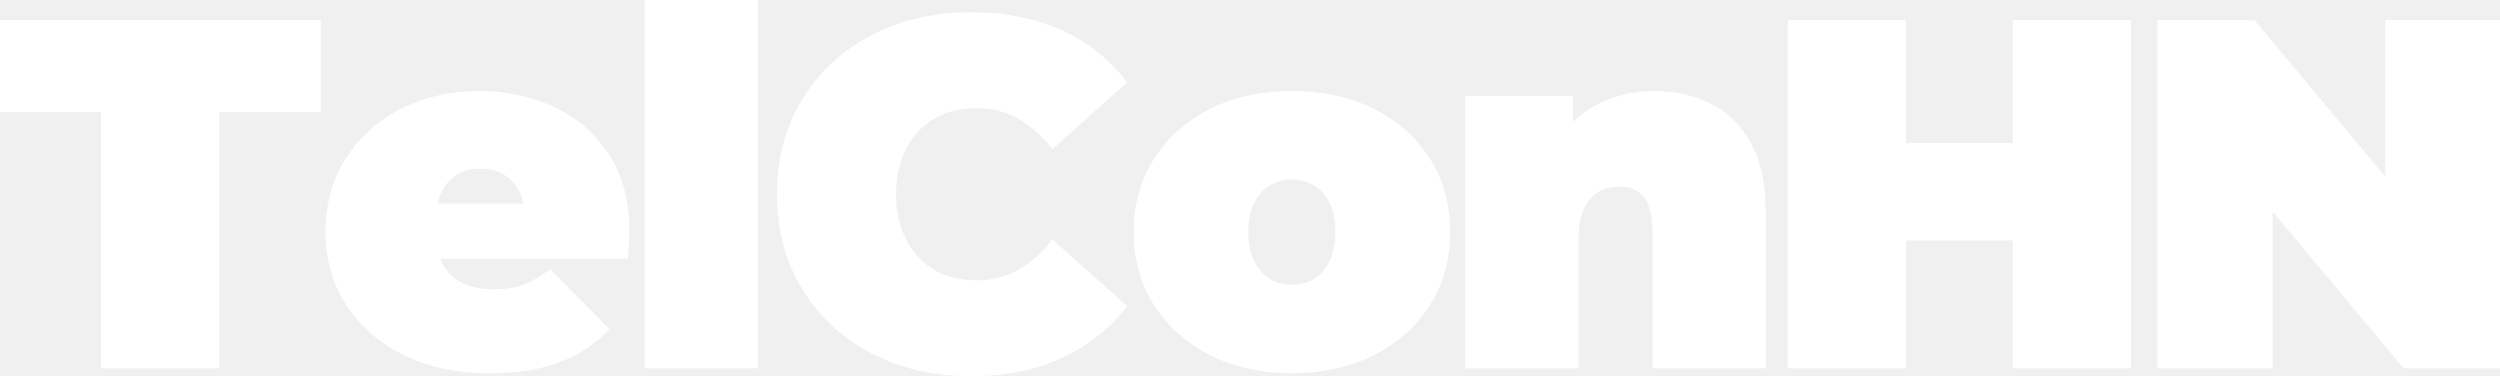
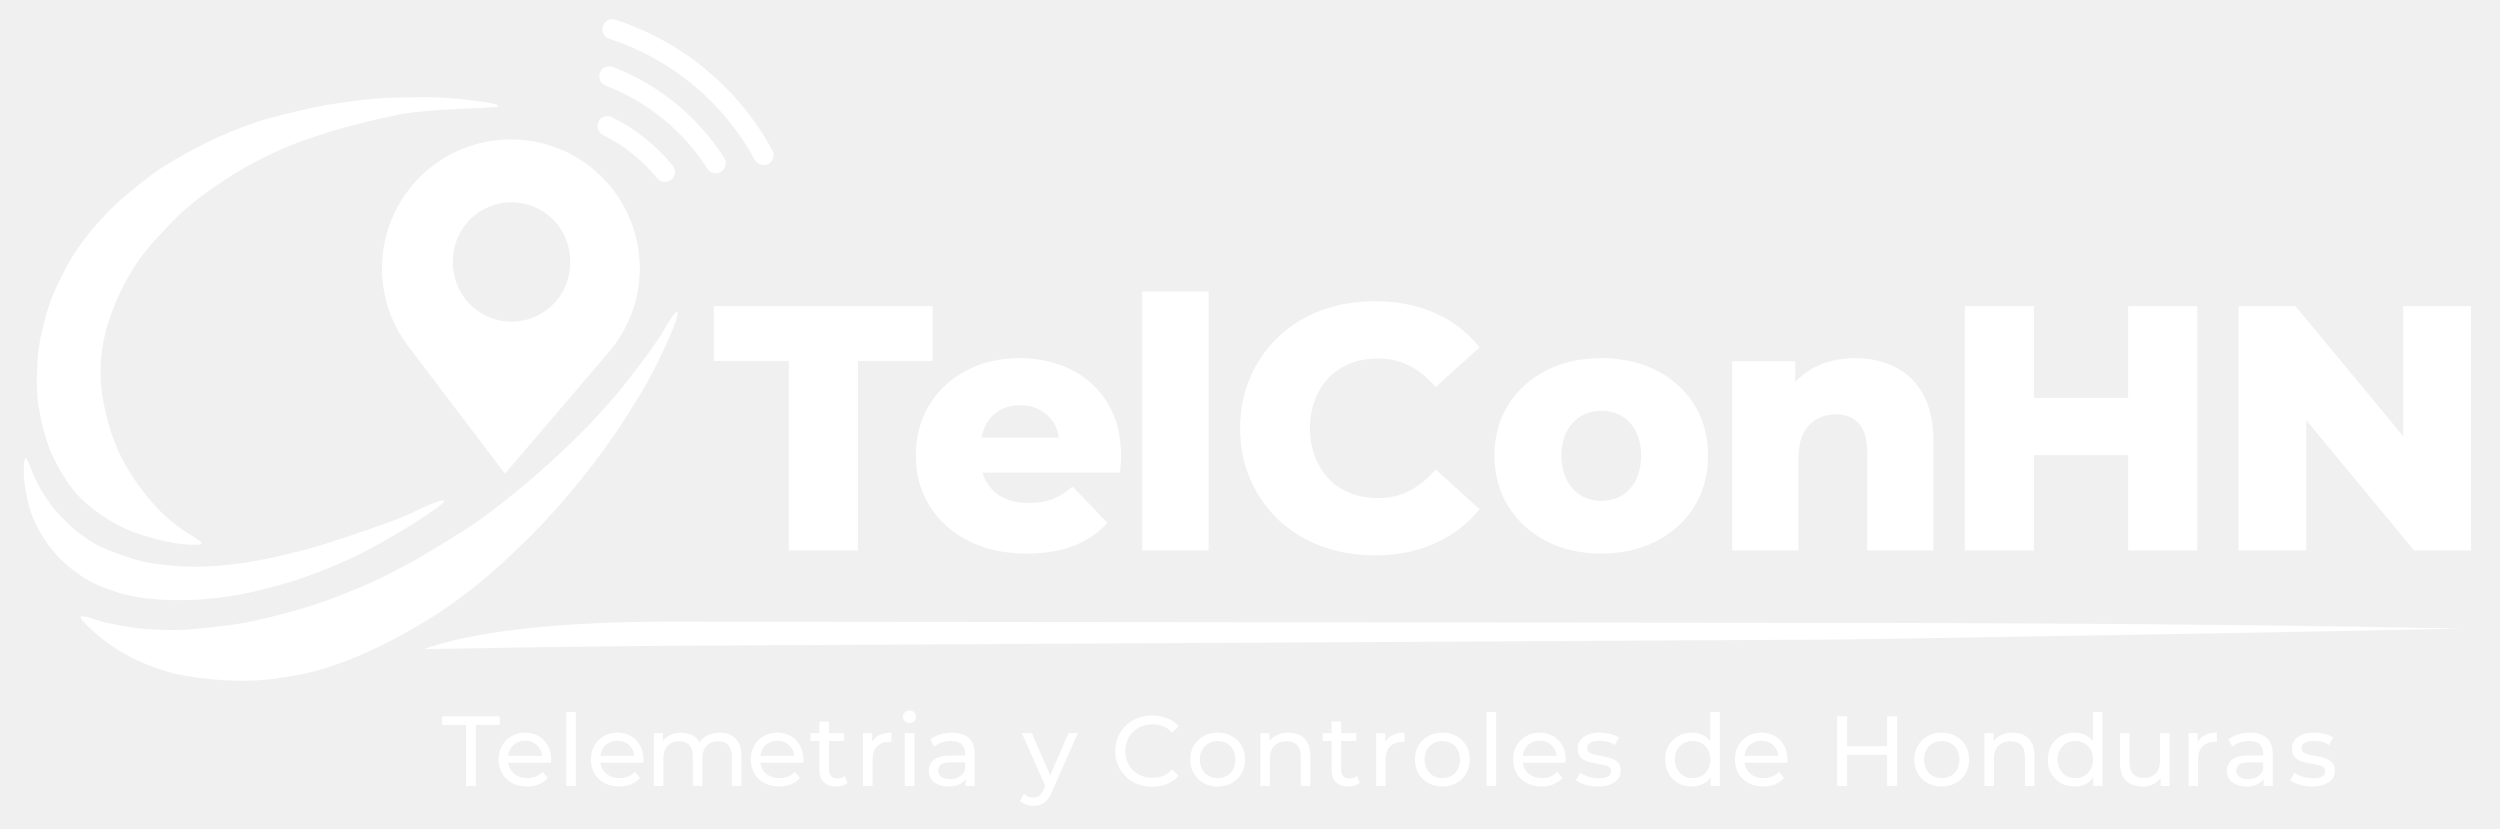
- <svg xmlns="http://www.w3.org/2000/svg" id="Capa_2" data-name="Capa 2" viewBox="0 0 2009.58 301.94">
-   <style>*{fill:#fff !important; stroke:#fff !important}</style>
-   <g id="Capa_1-2" data-name="Capa 1">
-     <g>
-       <path d="M81.66,295.56V89.62H0V16.73h257.32v72.9h-81.66v205.94h-94.01Z" />
-       <path d="M393.95,299.55c-26.56,0-49.73-4.91-69.51-14.74-19.79-9.82-35.12-23.3-46.01-40.43-10.89-17.13-16.33-36.45-16.33-57.96s5.38-41.56,16.13-58.56c10.75-16.99,25.49-30.27,44.22-39.83s39.77-14.34,63.14-14.34c21.51,0,41.36,4.25,59.55,12.75,18.19,8.5,32.79,21.11,43.82,37.84,11.02,16.73,16.53,37.44,16.53,62.14,0,3.19-.14,6.71-.4,10.56-.27,3.85-.54,7.37-.8,10.56h-167.7v-43.42h119.9l-33.86,11.55c0-8.5-1.53-15.73-4.58-21.71-3.06-5.98-7.24-10.62-12.55-13.94-5.32-3.32-11.69-4.98-19.12-4.98s-13.88,1.66-19.32,4.98c-5.45,3.32-9.63,7.97-12.55,13.94-2.93,5.97-4.38,13.21-4.38,21.71v13.54c0,9.3,1.85,17.27,5.58,23.9,3.72,6.64,9.02,11.62,15.93,14.94,6.9,3.32,15.27,4.98,25.1,4.98s18.39-1.33,24.9-3.98c6.5-2.65,13.34-6.63,20.51-11.95l47,47.4c-10.62,11.42-23.7,20.12-39.24,26.09-15.54,5.97-34.19,8.96-55.97,8.96Z" />
-       <path d="M518.63,295.56V0h90.02v295.56h-90.02Z" />
-       <path d="M780.33,301.94c-22.31,0-42.96-3.52-61.94-10.56-18.99-7.03-35.45-17.06-49.39-30.07-13.94-13.01-24.77-28.41-32.46-46.21-7.71-17.79-11.55-37.44-11.55-58.95s3.85-41.16,11.55-58.95c7.7-17.79,18.52-33.19,32.46-46.21,13.94-13.01,30.4-23.04,49.39-30.07,18.98-7.03,39.63-10.56,61.94-10.56,27.35,0,51.58,4.78,72.7,14.34s38.57,23.37,52.38,41.43l-59.35,52.98c-8.23-10.36-17.33-18.39-27.29-24.1-9.96-5.71-21.18-8.56-33.66-8.56-9.83,0-18.72,1.59-26.69,4.78-7.97,3.19-14.81,7.84-20.51,13.94-5.71,6.11-10.16,13.48-13.34,22.11-3.19,8.63-4.78,18.26-4.78,28.88s1.59,20.25,4.78,28.88c3.19,8.63,7.63,16,13.34,22.11,5.71,6.11,12.55,10.75,20.51,13.94,7.97,3.19,16.86,4.78,26.69,4.78,12.48,0,23.7-2.85,33.66-8.56,9.96-5.71,19.05-13.74,27.29-24.1l59.35,52.98c-13.81,17.79-31.27,31.54-52.38,41.23-21.11,9.69-45.35,14.54-72.7,14.54Z" />
-       <path d="M1038.45,299.55c-24.7,0-46.54-4.84-65.53-14.54-18.99-9.69-33.93-23.04-44.81-40.03-10.89-16.99-16.33-36.51-16.33-58.56s5.44-41.56,16.33-58.56c10.89-16.99,25.82-30.27,44.81-39.83,18.98-9.56,40.83-14.34,65.53-14.34s46.61,4.78,65.72,14.34c19.12,9.56,34.06,22.84,44.81,39.83,10.76,17,16.13,36.52,16.13,58.56s-5.38,41.56-16.13,58.56c-10.75,17-25.69,30.34-44.81,40.03-19.12,9.7-41.03,14.54-65.72,14.54ZM1038.45,229.44c6.63,0,12.61-1.59,17.93-4.78,5.31-3.19,9.56-8.03,12.75-14.54,3.19-6.5,4.78-14.4,4.78-23.7s-1.59-17.46-4.78-23.7c-3.19-6.24-7.44-10.95-12.75-14.14-5.32-3.19-11.29-4.78-17.93-4.78s-12.62,1.59-17.93,4.78c-5.31,3.19-9.56,7.9-12.75,14.14-3.19,6.24-4.78,14.14-4.78,23.7s1.59,17.2,4.78,23.7c3.19,6.51,7.43,11.35,12.75,14.54,5.31,3.19,11.29,4.78,17.93,4.78Z" />
-       <path d="M1178.27,295.56V77.68h85.64v63.73l-17.13-18.32c8.5-16.46,19.98-28.81,34.46-37.05,14.47-8.23,30.6-12.35,48.4-12.35,16.73,0,31.87,3.39,45.41,10.16s24.23,17.33,32.07,31.67c7.83,14.34,11.75,32.93,11.75,55.77v124.28h-90.02v-108.75c0-13.54-2.39-23.17-7.17-28.88-4.78-5.71-11.29-8.56-19.52-8.56-6.11,0-11.75,1.39-16.93,4.18-5.18,2.79-9.3,7.37-12.35,13.74-3.06,6.37-4.58,15.01-4.58,25.89v102.37h-90.02Z" />
-       <path d="M1437.58,295.56V16.73h94.01v278.83h-94.01ZM1525.21,192.79v-77.28h99.58v77.28h-99.58ZM1618.42,295.56V16.73h94.01v278.83h-94.01Z" />
-       <path d="M1734.73,295.56V16.73h77.28l141.81,169.69h-35.85V16.73h91.62v278.83h-77.28l-141.81-169.69h35.85v169.69h-91.62Z" />
+ <svg xmlns="http://www.w3.org/2000/svg" viewBox="-2 -7 1274 422">
+   <g fill="#FFFFFF">
+     <g id="simbolo">
+       <path id="orbita" d="M100.79 269.98C100.7 269.77 100.66 269.53 100.53 269.33C100.35 269.06 100.04 268.9 99.79 268.69C97.55 266.83 94.86 265.61 92.46 263.96C91.02 262.97 89.59 261.97 88.19 260.91C85.87 259.15 83.64 257.27 81.51 255.29C80.53 254.38 79.57 253.46 78.64 252.51C77.72 251.55 76.84 250.55 75.96 249.55C73.43 246.67 71.03 243.68 68.79 240.57C66.45 237.34 64.28 233.98 62.27 230.53C61.61 229.38 60.94 228.23 60.33 227.04C59.75 225.94 59.23 224.8 58.71 223.67C57.85 221.77 57.03 219.86 56.28 217.92C55.79 216.68 55.33 215.43 54.9 214.17C54.21 212.12 53.62 210.04 53.05 207.95C52.51 205.94 51.99 203.92 51.54 201.89C50.76 198.4 50.06 194.88 49.7 191.33C49.49 189.26 49.38 187.19 49.33 185.11C49.22 181.54 49.24 177.94 49.61 174.39C49.76 172.98 49.96 171.59 50.18 170.19C50.5 168.14 50.88 166.09 51.34 164.07C51.71 162.44 52.13 160.83 52.59 159.24C53.06 157.64 53.57 156.05 54.12 154.48C54.75 152.67 55.45 150.89 56.16 149.11C57 147.02 57.85 144.94 58.8 142.9C59.96 140.41 61.23 137.98 62.56 135.58C64.5 132.08 66.56 128.65 68.87 125.39C70.26 123.42 71.75 121.52 73.28 119.65C75.59 116.81 78.1 114.13 80.6 111.45C83.55 108.27 86.49 105.08 89.67 102.14C91.62 100.33 93.65 98.6 95.7 96.91C99.94 93.41 104.41 90.19 108.95 87.09C112.18 84.88 115.46 82.74 118.81 80.72C120.39 79.78 121.97 78.86 123.57 77.96C126.33 76.41 129.13 74.94 131.96 73.51C134.86 72.05 137.78 70.64 140.75 69.33C144.71 67.58 148.75 65.99 152.82 64.52C155.48 63.56 158.17 62.68 160.87 61.81C168.88 59.22 176.99 56.98 185.16 54.98C188.96 54.04 192.78 53.15 196.61 52.36C199.38 51.79 202.15 51.19 204.95 50.76C206.43 50.53 207.91 50.34 209.4 50.16C217.73 49.11 226.15 48.85 234.55 48.38C238.87 48.14 243.2 48.11 247.52 47.76C248.75 47.66 250.01 47.73 251.21 47.42C251.43 47.36 251.72 47.39 251.88 47.23C251.97 47.14 252.01 47.01 252.07 46.91C251.79 46.73 251.52 46.53 251.23 46.39C250.78 46.17 250.29 46.08 249.81 45.94C247.42 45.25 244.9 45.07 242.44 44.7C235.93 43.73 229.37 43.06 222.79 42.75C218.64 42.56 214.47 42.57 210.31 42.59C203.88 42.61 197.43 42.68 191.01 43.14C185.2 43.56 179.4 44.26 173.63 45.08C169.92 45.6 166.22 46.19 162.54 46.87C156.4 47.99 150.3 49.38 144.25 50.89C140.77 51.76 137.3 52.63 133.86 53.65C132.35 54.1 130.84 54.57 129.34 55.06C124.19 56.73 119.12 58.63 114.13 60.72C110.6 62.21 107.12 63.81 103.67 65.48C101.5 66.53 99.33 67.61 97.2 68.74C95.28 69.75 93.4 70.81 91.51 71.88C88.54 73.56 85.56 75.22 82.67 77.04C81.19 77.98 79.72 78.93 78.28 79.91C75.54 81.8 72.91 83.85 70.29 85.91C68.26 87.5 66.25 89.13 64.27 90.78C62.67 92.11 61.08 93.46 59.52 94.84C57.78 96.39 56.05 97.96 54.4 99.6C52.8 101.18 51.28 102.83 49.76 104.5C47.46 107.02 45.22 109.6 43.1 112.27C40.87 115.07 38.7 117.93 36.72 120.91C35.62 122.57 34.56 124.26 33.55 125.99C32.17 128.36 30.93 130.82 29.69 133.27C28.64 135.35 27.61 137.44 26.64 139.56C25.75 141.53 24.86 143.51 24.09 145.53C23.5 147.09 22.98 148.67 22.47 150.25C21.71 152.63 21.06 155.04 20.44 157.46C19.76 160.12 19.1 162.79 18.59 165.49C18.27 167.12 18 168.76 17.77 170.41C17.18 174.61 16.95 178.86 16.83 183.11C16.75 185.77 16.72 188.44 16.83 191.1C16.89 192.59 16.97 194.09 17.11 195.57C17.4 198.8 17.97 201.99 18.58 205.17C18.84 206.47 19.1 207.77 19.4 209.07C20.08 211.98 20.89 214.87 21.84 217.71C22.51 219.68 23.21 221.64 24.03 223.55C24.84 225.47 25.77 227.33 26.73 229.18C27.84 231.32 29.04 233.42 30.31 235.47C31.28 237.03 32.27 238.57 33.35 240.05C34.38 241.46 35.45 242.84 36.6 244.16C37.75 245.47 38.98 246.72 40.24 247.92C41.75 249.36 43.33 250.72 44.96 252.02C46.26 253.05 47.6 254.04 48.96 254.99C50.81 256.28 52.7 257.49 54.64 258.63C56.21 259.56 57.81 260.47 59.44 261.28C61.01 262.06 62.62 262.75 64.23 263.41C66.62 264.38 69.08 265.2 71.54 265.98C73.6 266.63 75.68 267.23 77.77 267.77C80.43 268.45 83.12 269.04 85.83 269.52C87.71 269.85 89.6 270.17 91.5 270.35C93.82 270.56 96.16 270.76 98.47 270.56C99.05 270.51 99.66 270.61 100.19 270.37C100.4 270.27 100.59 270.11 100.79 269.98ZM39.03 307.36C39.1 307.6 39.15 307.84 39.25 308.07C39.41 308.45 39.69 308.77 39.93 309.11C40.65 310.12 41.58 310.97 42.45 311.85C43.73 313.16 45.1 314.38 46.48 315.57C47.87 316.77 49.3 317.91 50.75 319.02C54.06 321.55 57.49 323.92 61.1 325.99C62.32 326.69 63.56 327.37 64.82 328.01C66.53 328.88 68.28 329.67 70.03 330.44C73.16 331.81 76.34 333.06 79.57 334.14C80.92 334.59 82.26 335.03 83.62 335.41C84.98 335.79 86.36 336.11 87.74 336.42C91.47 337.26 95.26 337.86 99.05 338.38C103.59 339 108.15 339.44 112.73 339.68C115.89 339.84 119.05 339.93 122.22 339.9C125.21 339.88 128.21 339.8 131.2 339.58C136.18 339.23 141.14 338.46 146.06 337.62C149.02 337.12 151.97 336.6 154.89 335.93C159.18 334.93 163.4 333.62 167.59 332.23C170.83 331.15 174.04 329.99 177.21 328.73C179.37 327.87 181.52 326.94 183.65 326C188.3 323.95 192.88 321.75 197.39 319.41C201.68 317.19 205.89 314.81 210.07 312.38C213.52 310.36 216.97 308.33 220.32 306.15C223.11 304.34 225.84 302.43 228.55 300.49C232.96 297.35 237.31 294.12 241.52 290.71C245.01 287.88 248.41 284.92 251.76 281.93C255.99 278.16 260.1 274.26 264.16 270.31C267.2 267.35 270.23 264.36 273.16 261.3C276.33 257.99 279.4 254.59 282.43 251.16C286.29 246.79 290.08 242.35 293.74 237.81C295.88 235.15 297.98 232.46 300.05 229.75C304.6 223.78 309 217.71 313.17 211.48C314.74 209.12 316.28 206.75 317.8 204.36C321.52 198.53 325.23 192.68 328.53 186.61C330.24 183.47 331.87 180.27 333.45 177.06C335.14 173.62 336.77 170.16 338.31 166.65C339.57 163.76 340.91 160.88 341.93 157.9C342.39 156.57 342.98 155.27 343.19 153.88C343.27 153.39 343.44 152.89 343.34 152.41C343.3 152.19 343.19 151.98 343.12 151.76C342.84 151.93 342.54 152.08 342.27 152.28C341.56 152.81 341.15 153.66 340.6 154.37C338.08 157.67 336.35 161.51 334.05 164.97C332.8 166.84 331.5 168.67 330.2 170.5C326.11 176.28 321.84 181.93 317.43 187.48C316.19 189.04 314.94 190.6 313.67 192.14C311.23 195.09 308.71 197.97 306.16 200.83C303.95 203.32 301.7 205.79 299.42 208.21C293.25 214.75 286.73 220.98 280.1 227.05C275.8 230.99 271.41 234.84 266.97 238.61C262.02 242.81 257 246.94 251.87 250.92C250.22 252.19 248.57 253.46 246.9 254.69C244.22 256.68 241.5 258.61 238.74 260.46C237.14 261.53 235.53 262.56 233.92 263.6C228.66 266.98 223.32 270.22 217.97 273.44C215.11 275.16 212.28 276.92 209.37 278.55C207.7 279.48 206.01 280.37 204.32 281.27C199.97 283.57 195.62 285.85 191.18 287.96C189.23 288.89 187.26 289.81 185.28 290.68C182.08 292.1 178.83 293.39 175.58 294.69C170.25 296.83 164.92 298.98 159.47 300.78C156.38 301.8 153.27 302.73 150.15 303.63C146.07 304.82 141.97 305.91 137.85 306.94C134.05 307.9 130.25 308.83 126.41 309.62C124.78 309.95 123.15 310.27 121.51 310.56C115.94 311.56 110.3 312.17 104.67 312.77C99.88 313.27 95.08 313.82 90.27 313.98C88.86 314.02 87.45 314.05 86.03 314.05C82.29 314.06 78.54 313.86 74.79 313.65C72.8 313.53 70.8 313.45 68.82 313.24C66.67 313.01 64.53 312.63 62.4 312.28C58.54 311.65 54.68 310.95 50.88 310.05C47.33 309.21 43.97 307.41 40.33 307.14C40.02 307.11 39.67 306.94 39.38 307.08C39.25 307.14 39.15 307.27 39.03 307.36ZM11 226.34C10.84 226.71 10.64 227.07 10.51 227.46C10.25 228.24 10.27 229.1 10.2 229.92C10.11 231 10.08 232.08 10.08 233.16C10.08 234.23 10.15 235.31 10.22 236.38C10.45 239.61 11.05 242.81 11.69 245.98C12.14 248.18 12.57 250.39 13.24 252.53C13.8 254.35 14.5 256.13 15.26 257.88C16.12 259.86 17.1 261.8 18.15 263.68C19.33 265.79 20.61 267.84 22.01 269.8C23.12 271.36 24.3 272.87 25.54 274.32C27 276.03 28.56 277.65 30.19 279.2C31.52 280.45 32.91 281.64 34.34 282.78C36.29 284.35 38.3 285.83 40.41 287.17C42.16 288.28 43.97 289.33 45.83 290.24C47.7 291.16 49.64 291.91 51.58 292.65C54.61 293.82 57.7 294.87 60.84 295.7C62.77 296.21 64.72 296.64 66.68 297.01C69.05 297.46 71.45 297.78 73.84 298.05C78.81 298.62 83.81 298.81 88.81 298.84C93.22 298.86 97.63 298.7 102.03 298.36C104.18 298.19 106.34 297.97 108.49 297.72C112.37 297.27 116.25 296.7 120.09 296C121.57 295.73 123.03 295.44 124.5 295.13C129.31 294.12 134.06 292.84 138.8 291.54C142.73 290.46 146.68 289.41 150.54 288.09C152.28 287.49 153.99 286.84 155.71 286.21C161.33 284.11 166.93 281.95 172.42 279.53C174.47 278.62 176.52 277.69 178.55 276.73C181.33 275.4 184.07 274 186.8 272.56C189.3 271.23 191.77 269.85 194.23 268.45C197.35 266.68 200.44 264.88 203.5 263.02C207.98 260.29 212.45 257.53 216.75 254.52C218.52 253.29 220.36 252.13 222 250.72C222.62 250.18 223.32 249.69 223.83 249.04C224.08 248.72 224.27 248.37 224.49 248.03C223.85 248.08 223.2 248.08 222.56 248.19C221.58 248.36 220.66 248.77 219.71 249.09C214.43 250.86 209.61 253.8 204.45 255.91C200.36 257.58 196.21 259.09 192.06 260.6C186.43 262.66 180.75 264.6 175.06 266.49C169.37 268.37 163.69 270.29 157.92 271.91C155.51 272.58 153.1 273.21 150.68 273.83C145.44 275.17 140.19 276.5 134.89 277.58C130.57 278.47 126.23 279.26 121.87 279.89C117.42 280.53 112.95 281.06 108.47 281.37C104.15 281.67 99.81 281.83 95.49 281.77C90.24 281.69 84.99 281.31 79.78 280.66C77.97 280.43 76.15 280.2 74.35 279.87C72.06 279.45 69.79 278.9 67.55 278.28C66.02 277.85 64.52 277.36 63.02 276.87C59.93 275.87 56.85 274.82 53.84 273.59C52.46 273.03 51.07 272.46 49.72 271.82C48.22 271.1 46.75 270.32 45.31 269.48C44.17 268.81 43.04 268.1 41.95 267.35C40.64 266.46 39.39 265.49 38.15 264.51C36.58 263.27 35.05 261.98 33.57 260.64C31.98 259.18 30.44 257.65 28.96 256.08C27.87 254.93 26.8 253.77 25.79 252.55C24.62 251.15 23.53 249.67 22.48 248.18C21.62 246.96 20.78 245.72 20 244.44C19.08 242.95 18.25 241.41 17.44 239.87C16.55 238.17 15.73 236.44 14.93 234.71C13.78 232.22 13.12 229.51 11.74 227.14C11.62 226.94 11.55 226.68 11.37 226.53C11.26 226.44 11.12 226.4 11 226.34Z" />
+       <path id="pin" fill-rule="evenodd" d="M255.33 234.39L206.03 169.44A65.68 65.68 0 1 1 308.29 172.39ZM288.53 126.5A29.86 29.86 0 1 0 228.82 126.5A29.86 29.86 0 1 0 288.53 126.5Z" />
+       <path id="senal" d="M309.78 52.65A93.82 93.82 0 0 1 340.81 77.4A5.09 5.09 0 0 1 332.91 83.84A83.64 83.64 0 0 0 305.26 61.77A5.09 5.09 0 0 1 309.78 52.65ZM310.3 27.11A117.43 117.43 0 0 1 367.04 73.45A5.09 5.09 0 0 1 358.46 78.94A107.25 107.25 0 0 0 306.64 36.62A5.09 5.09 0 0 1 310.3 27.11ZM311.65 3.06A140.55 140.55 0 0 1 391.64 69.67A5.09 5.09 0 0 1 382.69 74.52A130.37 130.37 0 0 0 308.5 12.75A5.09 5.09 0 0 1 311.65 3.06Z" />
    </g>
+     <path id="linea" d="M214 323.8C237 315.5 277 310 337 309.8L937 310.4C1087 310.6 1187 312 1252 313.3C1197 314.6 1087 316.5 937 318.9L337 322.1C277 322.6 237 323.4 214 323.8Z" />
+     <path id="telconhn" d="M435.2 273.5L399.98 273.5L399.98 176.92L361.74 176.92L361.74 149L473.26 149L473.26 176.92L435.2 176.92L435.2 273.5ZM521.27 275.1L521.27 275.1Q504.19 275.1 491.48 268.61Q478.76 262.12 471.74 250.82Q464.71 239.53 464.71 225.12Q464.71 210.72 471.56 199.42Q478.4 188.13 490.5 181.81Q502.59 175.5 517.71 175.5L517.71 175.5Q531.94 175.5 543.68 181.28Q555.42 187.06 562.35 198.27Q569.29 209.47 569.29 225.48L569.29 225.48Q569.29 227.26 569.11 229.57Q568.93 231.88 568.76 233.84L568.76 233.84L498.68 233.84Q499.39 236.51 500.81 238.64L500.81 238.64Q503.66 243.8 509.17 246.55Q514.69 249.31 522.34 249.31L522.34 249.31Q529.45 249.31 534.52 247.27Q539.59 245.22 544.57 240.95L544.57 240.95L562.35 259.45Q555.42 267.1 545.28 271.1Q535.14 275.1 521.27 275.1ZM498.15 216.05L498.15 216.05L537.63 216.05Q537.1 212.5 535.67 209.65L535.67 209.65Q533.01 204.85 528.47 202.18Q523.94 199.51 517.89 199.51Q511.84 199.51 507.31 202.18Q502.77 204.85 500.28 209.65L500.28 209.65Q498.86 212.67 498.15 216.05ZM613.9 273.5L580.1 273.5L580.1 141.53L613.9 141.53L613.9 273.5ZM698.47 275.99L698.47 275.99Q683.71 275.99 671.17 271.28Q658.63 266.56 649.47 257.85Q640.31 249.13 635.15 237.31Q630 225.48 630 211.25L630 211.25Q630 197.02 635.15 185.19Q640.31 173.37 649.47 164.65Q658.63 155.94 671.17 151.22Q683.71 146.51 698.47 146.51L698.47 146.51Q715.72 146.51 729.33 152.56Q742.93 158.6 752 169.99L752 169.99L729.6 190.26Q723.55 183.15 716.34 179.41Q709.14 175.68 700.25 175.68L700.25 175.68Q692.6 175.68 686.2 178.17Q679.8 180.66 675.26 185.37Q670.72 190.09 668.15 196.67Q665.57 203.25 665.57 211.25L665.57 211.25Q665.57 219.25 668.15 225.83Q670.72 232.41 675.26 237.13Q679.8 241.84 686.2 244.33Q692.6 246.82 700.25 246.82L700.25 246.82Q709.14 246.82 716.34 243.09Q723.55 239.35 729.6 232.24L729.6 232.24L752 252.51Q742.93 263.72 729.33 269.85Q715.72 275.99 698.47 275.99ZM814 275.1L814 275.1Q798.17 275.1 785.9 268.7Q773.63 262.29 766.6 251Q759.58 239.71 759.58 225.12L759.58 225.12Q759.58 210.54 766.6 199.33Q773.63 188.13 785.9 181.81Q798.17 175.5 814 175.5L814 175.5Q829.83 175.5 842.19 181.81Q854.55 188.13 861.49 199.33Q868.42 210.54 868.42 225.12L868.42 225.12Q868.42 239.71 861.49 251Q854.55 262.29 842.19 268.7Q829.83 275.1 814 275.1ZM814 248.24L814 248.24Q819.87 248.24 824.4 245.58Q828.94 242.91 831.61 237.66Q834.28 232.41 834.28 225.12L834.28 225.12Q834.28 217.83 831.61 212.76Q828.94 207.69 824.4 205.02Q819.87 202.36 814 202.36L814 202.36Q808.31 202.36 803.77 205.02Q799.24 207.69 796.48 212.76Q793.72 217.83 793.72 225.12L793.72 225.12Q793.72 232.41 796.48 237.66Q799.24 242.91 803.77 245.58Q808.31 248.24 814 248.24ZM914.48 273.5L880.69 273.5L880.69 177.1L912.88 177.1L912.88 187.6Q916.79 183.5 921.77 180.66L921.77 180.66Q931.38 175.5 943.47 175.5L943.47 175.5Q954.68 175.5 963.75 180.04Q972.82 184.57 978.07 194Q983.31 203.42 983.31 218.36L983.31 218.36L983.31 273.5L949.52 273.5L949.52 223.88Q949.52 213.56 945.34 208.85Q941.16 204.14 933.69 204.14L933.69 204.14Q928.35 204.14 923.91 206.54Q919.46 208.94 916.97 213.92Q914.48 218.9 914.48 226.9L914.48 226.9L914.48 273.5ZM1117.73 273.5L1082.51 273.5L1082.51 224.95L1034.49 224.95L1034.49 273.5L999.27 273.5L999.27 149L1034.49 149L1034.49 195.78L1082.51 195.78L1082.51 149L1117.73 149L1117.73 273.5ZM1173.28 273.5L1138.77 273.5L1138.77 149L1167.76 149L1222.72 215.34L1222.72 149L1257.23 149L1257.23 273.5L1228.24 273.5L1173.28 207.16L1173.28 273.5Z" />
+     <path id="eslogan" d="M240.51 393.5L235.49 393.5L235.49 362.41L223.32 362.41L223.32 358L252.68 358L252.68 362.41L240.51 362.41L240.51 393.5ZM266.56 393.8L266.56 393.8Q262.25 393.8 258.98 392.03Q255.71 390.25 253.91 387.16Q252.11 384.07 252.11 380.06Q252.11 376.05 253.86 372.96Q255.61 369.87 258.68 368.12Q261.75 366.37 265.6 366.37L265.6 366.37Q269.51 366.37 272.5 368.09Q275.49 369.82 277.19 372.94Q278.89 376.05 278.89 380.21L278.89 380.21Q278.89 380.52 278.86 380.92Q278.84 381.33 278.79 381.68L278.79 381.68L256.98 381.68Q257.18 383.56 258.15 385.08L258.15 385.08Q259.36 387.21 261.6 388.38Q263.83 389.54 266.72 389.54L266.72 389.54Q269.1 389.54 271.05 388.73Q273.01 387.92 274.48 386.3L274.48 386.3L277.16 389.44Q275.34 391.57 272.63 392.69Q269.91 393.8 266.56 393.8ZM256.93 378.18L256.93 378.18L274.22 378.18Q274.07 376.31 273.21 374.79L273.21 374.79Q272.09 372.76 270.14 371.62Q268.19 370.48 265.6 370.48L265.6 370.48Q263.07 370.48 261.09 371.62Q259.11 372.76 257.99 374.79L257.99 374.79Q257.18 376.36 256.93 378.18ZM291.43 393.5L286.57 393.5L286.57 355.87L291.43 355.87L291.43 393.5ZM313.56 393.8L313.56 393.8Q309.25 393.8 305.98 392.03Q302.71 390.25 300.91 387.16Q299.11 384.07 299.11 380.06Q299.11 376.05 300.86 372.96Q302.61 369.87 305.68 368.12Q308.75 366.37 312.6 366.37L312.6 366.37Q316.51 366.37 319.5 368.09Q322.49 369.82 324.19 372.94Q325.89 376.05 325.89 380.21L325.89 380.21Q325.89 380.52 325.86 380.92Q325.84 381.33 325.79 381.68L325.79 381.68L303.98 381.68Q304.18 383.56 305.15 385.08L305.15 385.08Q306.36 387.21 308.6 388.38Q310.83 389.54 313.72 389.54L313.72 389.54Q316.1 389.54 318.05 388.73Q320.01 387.92 321.48 386.3L321.48 386.3L324.16 389.44Q322.34 391.57 319.63 392.69Q316.91 393.8 313.56 393.8ZM303.93 378.18L303.93 378.18L321.22 378.18Q321.07 376.31 320.21 374.79L320.21 374.79Q319.09 372.76 317.14 371.62Q315.19 370.48 312.6 370.48L312.6 370.48Q310.07 370.48 308.09 371.62Q306.11 372.76 304.99 374.79L304.99 374.79Q304.18 376.36 303.93 378.18ZM336.05 393.5L331.19 393.5L331.19 366.62L335.85 366.62L335.85 370.63Q337.07 368.9 339 367.84L339 367.84Q341.63 366.37 345.13 366.37L345.13 366.37Q348.99 366.37 351.78 368.24L351.78 368.24Q353.45 369.41 354.46 371.29L354.46 371.29Q355.68 369.51 357.71 368.24L357.71 368.24Q360.75 366.37 364.81 366.37L364.81 366.37Q368.06 366.37 370.54 367.64Q373.02 368.9 374.42 371.49Q375.81 374.08 375.81 378.03L375.81 378.03L375.81 393.5L370.95 393.5L370.95 378.59Q370.95 374.68 369.12 372.71Q367.29 370.73 364 370.73L364 370.73Q361.56 370.73 359.74 371.74Q357.91 372.76 356.92 374.74Q355.93 376.71 355.93 379.65L355.93 379.65L355.93 393.5L351.07 393.5L351.07 378.59Q351.07 374.68 349.27 372.71Q347.47 370.73 344.12 370.73L344.12 370.73Q341.73 370.73 339.91 371.74Q338.08 372.76 337.07 374.74Q336.05 376.71 336.05 379.65L336.05 379.65L336.05 393.5ZM395.06 393.8L395.06 393.8Q390.75 393.8 387.48 392.03Q384.21 390.25 382.41 387.16Q380.61 384.07 380.61 380.06Q380.61 376.05 382.36 372.96Q384.11 369.87 387.18 368.12Q390.25 366.37 394.1 366.37L394.1 366.37Q398.01 366.37 401 368.09Q403.99 369.82 405.69 372.94Q407.39 376.05 407.39 380.21L407.39 380.21Q407.39 380.52 407.36 380.92Q407.34 381.33 407.29 381.68L407.29 381.68L385.48 381.68Q385.68 383.56 386.65 385.08L386.65 385.08Q387.86 387.21 390.09 388.38Q392.33 389.54 395.22 389.54L395.22 389.54Q397.6 389.54 399.55 388.73Q401.51 387.92 402.98 386.3L402.98 386.3L405.66 389.44Q403.84 391.57 401.13 392.69Q398.41 393.8 395.06 393.8ZM385.43 378.18L385.43 378.18L402.72 378.18Q402.57 376.31 401.71 374.79L401.71 374.79Q400.59 372.76 398.64 371.62Q396.69 370.48 394.1 370.48L394.1 370.48Q391.57 370.48 389.59 371.62Q387.61 372.76 386.49 374.79L386.49 374.79Q385.68 376.36 385.43 378.18ZM424.1 393.8L424.1 393.8Q420.04 393.8 417.81 391.62Q415.58 389.44 415.58 385.39L415.58 385.39L415.58 370.63L411.02 370.63L411.02 366.62L415.58 366.62L415.58 360.74L420.45 360.74L420.45 366.62L428.16 366.62L428.16 370.63L420.45 370.63L420.45 385.18Q420.45 387.36 421.54 388.53Q422.63 389.7 424.66 389.7L424.66 389.7Q426.94 389.7 428.46 388.43L428.46 388.43L429.98 391.93Q428.87 392.89 427.32 393.35Q425.77 393.8 424.1 393.8ZM442.64 393.5L437.77 393.5L437.77 366.62L442.44 366.62L442.44 371.13Q443.55 369.06 445.74 367.84L445.74 367.84Q448.37 366.37 452.23 366.37L452.23 366.37L452.23 371.08Q451.92 371.03 451.67 371.03L451.67 371.03L451.11 371.03Q447.21 371.03 444.92 373.37Q442.64 375.7 442.64 380.11L442.64 380.11L442.64 393.5ZM463.93 393.5L459.07 393.5L459.07 366.62L463.93 366.62L463.93 393.5ZM461.5 361.45L461.5 361.45Q460.08 361.45 459.14 360.54Q458.2 359.62 458.2 358.3L458.2 358.3Q458.2 356.93 459.14 356.02Q460.08 355.11 461.5 355.11L461.5 355.11Q462.92 355.11 463.86 356Q464.8 356.88 464.8 358.2L464.8 358.2Q464.8 359.57 463.88 360.51Q462.97 361.45 461.5 361.45ZM494.69 393.5L490.07 393.5L490.07 389.95Q489.11 391.42 487.39 392.38L487.39 392.38Q484.95 393.8 481.25 393.8L481.25 393.8Q478.26 393.8 476 392.79Q473.74 391.78 472.53 389.98Q471.31 388.17 471.31 385.89L471.31 385.89Q471.31 383.71 472.35 381.94Q473.39 380.16 475.75 379.1Q478.11 378.03 482.11 378.03L482.11 378.03L489.82 378.03L489.82 377.07Q489.82 373.98 488.02 372.28Q486.22 370.58 482.62 370.58L482.62 370.58Q480.24 370.58 477.95 371.36Q475.67 372.15 474.1 373.47L474.1 373.47L472.07 369.82Q474.15 368.14 477.07 367.26Q479.98 366.37 483.18 366.37L483.18 366.37Q488.71 366.37 491.7 369.06Q494.69 371.74 494.69 377.27L494.69 377.27L494.69 393.5ZM489.82 385.28L489.82 381.53L482.32 381.53Q478.66 381.53 477.4 382.75Q476.13 383.97 476.13 385.69L476.13 385.69Q476.13 387.67 477.7 388.86Q479.27 390.05 482.06 390.05L482.06 390.05Q484.8 390.05 486.85 388.83Q488.91 387.62 489.82 385.28L489.82 385.28ZM524.64 403.64L524.64 403.64Q522.71 403.64 520.89 403.01Q519.06 402.38 517.74 401.16L517.74 401.16L519.82 397.51Q520.84 398.47 522.05 398.98Q523.27 399.48 524.64 399.48L524.64 399.48Q526.41 399.48 527.58 398.57Q528.75 397.66 529.76 395.33L529.76 395.33L530.62 393.45L518.76 366.62L523.83 366.62L533.21 388.12L542.49 366.62L547.26 366.62L534.22 396.19Q533.06 399.03 531.61 400.65Q530.17 402.27 528.44 402.96Q526.72 403.64 524.64 403.64ZM585.11 393.91L585.11 393.91Q581.05 393.91 577.63 392.56Q574.21 391.22 571.7 388.76Q569.19 386.3 567.77 383Q566.35 379.71 566.35 375.75L566.35 375.75Q566.35 371.79 567.77 368.5Q569.19 365.2 571.72 362.74Q574.26 360.28 577.68 358.94Q581.11 357.59 585.16 357.59L585.16 357.59Q589.27 357.59 592.74 358.99Q596.22 360.38 598.65 363.12L598.65 363.12L595.36 366.32Q593.33 364.19 590.79 363.15Q588.26 362.11 585.37 362.11L585.37 362.11Q582.37 362.11 579.81 363.12Q577.25 364.14 575.37 365.96Q573.5 367.79 572.46 370.3Q571.42 372.81 571.42 375.75L571.42 375.75Q571.42 378.69 572.46 381.2Q573.5 383.71 575.37 385.54Q577.25 387.36 579.81 388.38Q582.37 389.39 585.37 389.39L585.37 389.39Q588.26 389.39 590.79 388.35Q593.33 387.31 595.36 385.13L595.36 385.13L598.65 388.33Q596.22 391.07 592.74 392.49Q589.27 393.91 585.11 393.91ZM618.53 393.8L618.53 393.8Q614.47 393.8 611.32 392.03Q608.18 390.25 606.35 387.14Q604.53 384.02 604.53 380.06L604.53 380.06Q604.53 376.05 606.35 372.96Q608.18 369.87 611.32 368.12Q614.47 366.37 618.53 366.37L618.53 366.37Q622.53 366.37 625.7 368.12Q628.87 369.87 630.67 372.94Q632.47 376 632.47 380.06L632.47 380.06Q632.47 384.07 630.67 387.16Q628.87 390.25 625.7 392.03Q622.53 393.8 618.53 393.8ZM618.53 389.54L618.53 389.54Q621.11 389.54 623.17 388.38Q625.22 387.21 626.39 385.06Q627.55 382.9 627.55 380.06L627.55 380.06Q627.55 377.17 626.39 375.07Q625.22 372.96 623.17 371.79Q621.11 370.63 618.53 370.63L618.53 370.63Q615.94 370.63 613.91 371.79Q611.88 372.96 610.66 375.07Q609.45 377.17 609.45 380.06L609.45 380.06Q609.45 382.9 610.66 385.06Q611.88 387.21 613.91 388.38Q615.94 389.54 618.53 389.54ZM645.11 393.5L640.25 393.5L640.25 366.62L644.91 366.62L644.91 370.68Q646.18 368.95 648.21 367.84L648.21 367.84Q650.95 366.37 654.6 366.37L654.6 366.37Q657.89 366.37 660.4 367.64Q662.91 368.9 664.33 371.49Q665.75 374.08 665.75 378.03L665.75 378.03L665.75 393.5L660.89 393.5L660.89 378.59Q660.89 374.68 658.98 372.71Q657.08 370.73 653.63 370.73L653.63 370.73Q651.05 370.73 649.12 371.74Q647.19 372.76 646.15 374.74Q645.11 376.71 645.11 379.65L645.11 379.65L645.11 393.5ZM685.1 393.8L685.1 393.8Q681.04 393.8 678.81 391.62Q676.58 389.44 676.58 385.39L676.58 385.39L676.58 370.63L672.02 370.63L672.02 366.62L676.58 366.62L676.58 360.74L681.45 360.74L681.45 366.62L689.16 366.62L689.16 370.63L681.45 370.63L681.45 385.18Q681.45 387.36 682.54 388.53Q683.63 389.7 685.66 389.7L685.66 389.7Q687.94 389.7 689.46 388.43L689.46 388.43L690.98 391.93Q689.87 392.89 688.32 393.35Q686.77 393.8 685.1 393.8ZM704.14 393.5L699.27 393.5L699.27 366.62L703.94 366.62L703.94 371.13Q705.05 369.06 707.24 367.84L707.24 367.84Q709.87 366.37 713.73 366.37L713.73 366.37L713.73 371.08Q713.42 371.03 713.17 371.03L713.17 371.03L712.61 371.03Q708.71 371.03 706.42 373.37Q704.14 375.7 704.14 380.11L704.14 380.11L704.14 393.5ZM733.03 393.8L733.03 393.8Q728.97 393.8 725.82 392.03Q722.68 390.25 720.85 387.14Q719.03 384.02 719.03 380.06L719.03 380.06Q719.03 376.05 720.85 372.96Q722.68 369.87 725.82 368.12Q728.97 366.37 733.03 366.37L733.03 366.37Q737.03 366.37 740.2 368.12Q743.37 369.87 745.17 372.94Q746.97 376 746.97 380.06L746.97 380.06Q746.97 384.07 745.17 387.16Q743.37 390.25 740.2 392.03Q737.03 393.8 733.03 393.8ZM733.03 389.54L733.03 389.54Q735.61 389.54 737.67 388.38Q739.72 387.21 740.89 385.06Q742.05 382.9 742.05 380.06L742.05 380.06Q742.05 377.17 740.89 375.07Q739.72 372.96 737.67 371.79Q735.61 370.63 733.03 370.63L733.03 370.63Q730.44 370.63 728.41 371.79Q726.38 372.96 725.16 375.07Q723.95 377.17 723.95 380.06L723.95 380.06Q723.95 382.9 725.16 385.06Q726.38 387.21 728.41 388.38Q730.44 389.54 733.03 389.54ZM760.43 393.5L755.57 393.5L755.57 355.87L760.43 355.87L760.43 393.5ZM783.56 393.8L783.56 393.8Q779.25 393.8 775.98 392.03Q772.71 390.25 770.91 387.16Q769.11 384.07 769.11 380.06Q769.11 376.05 770.86 372.96Q772.61 369.87 775.68 368.12Q778.75 366.37 782.6 366.37L782.6 366.37Q786.51 366.37 789.5 368.09Q792.49 369.82 794.19 372.94Q795.89 376.05 795.89 380.21L795.89 380.21Q795.89 380.52 795.86 380.92Q795.84 381.33 795.79 381.68L795.79 381.68L773.98 381.68Q774.18 383.56 775.15 385.08L775.15 385.08Q776.36 387.21 778.59 388.38Q780.83 389.54 783.72 389.54L783.72 389.54Q786.1 389.54 788.05 388.73Q790.01 387.92 791.48 386.3L791.48 386.3L794.16 389.44Q792.34 391.57 789.63 392.69Q786.91 393.8 783.56 393.8ZM773.93 378.18L773.93 378.18L791.22 378.18Q791.07 376.31 790.21 374.79L790.21 374.79Q789.09 372.76 787.14 371.62Q785.19 370.48 782.6 370.48L782.6 370.48Q780.07 370.48 778.09 371.62Q776.11 372.76 774.99 374.79L774.99 374.79Q774.18 376.36 773.93 378.18ZM812.25 393.8L812.25 393.8Q808.9 393.8 805.88 392.89Q802.86 391.98 801.14 390.66L801.14 390.66L803.17 386.81Q804.89 387.97 807.43 388.78Q809.96 389.6 812.6 389.6L812.6 389.6Q816 389.6 817.5 388.63Q818.99 387.67 818.99 385.94L818.99 385.94Q818.99 384.68 818.08 383.97Q817.17 383.26 815.67 382.9Q814.17 382.55 812.35 382.27Q810.52 381.99 808.7 381.56Q806.87 381.13 805.35 380.34Q803.83 379.55 802.92 378.16Q802 376.76 802 374.43L802 374.43Q802 372 803.37 370.17Q804.74 368.35 807.25 367.36Q809.76 366.37 813.21 366.37L813.21 366.37Q815.85 366.37 818.56 367Q821.27 367.64 823 368.8L823 368.8L820.92 372.66Q819.09 371.44 817.12 370.98Q815.14 370.53 813.16 370.53L813.16 370.53Q809.96 370.53 808.39 371.57Q806.82 372.61 806.82 374.23L806.82 374.23Q806.82 375.6 807.76 376.33Q808.7 377.07 810.19 377.47Q811.69 377.88 813.51 378.16Q815.34 378.44 817.17 378.87Q818.99 379.3 820.49 380.06Q821.98 380.82 822.92 382.19Q823.86 383.56 823.86 385.84L823.86 385.84Q823.86 388.28 822.44 390.05Q821.02 391.83 818.43 392.82Q815.85 393.8 812.25 393.8ZM860.17 393.8L860.17 393.8Q856.27 393.8 853.2 392.08Q850.13 390.36 848.35 387.26Q846.58 384.17 846.58 380.06Q846.58 375.95 848.35 372.88Q850.13 369.82 853.2 368.09Q856.27 366.37 860.17 366.37L860.17 366.37Q863.57 366.37 866.31 367.89L866.31 367.89Q868.18 368.95 869.55 370.68L869.55 370.68L869.55 355.87L874.42 355.87L874.42 393.5L869.76 393.5L869.76 389.24Q868.39 391.17 866.41 392.23L866.41 392.23Q863.67 393.8 860.17 393.8ZM860.58 389.54L860.58 389.54Q863.11 389.54 865.17 388.38Q867.22 387.21 868.41 385.06Q869.6 382.9 869.6 380.06L869.6 380.06Q869.6 377.17 868.41 375.07Q867.22 372.96 865.17 371.79Q863.11 370.63 860.58 370.63L860.58 370.63Q857.99 370.63 855.96 371.79Q853.93 372.96 852.72 375.07Q851.5 377.17 851.5 380.06L851.5 380.06Q851.5 382.9 852.72 385.06Q853.93 387.21 855.96 388.38Q857.99 389.54 860.58 389.54ZM896.57 393.8L896.57 393.8Q892.25 393.8 888.98 392.03Q885.71 390.25 883.91 387.16Q882.11 384.07 882.11 380.06Q882.11 376.05 883.86 372.96Q885.61 369.87 888.68 368.12Q891.75 366.37 895.6 366.37L895.6 366.37Q899.51 366.37 902.5 368.09Q905.49 369.82 907.19 372.94Q908.89 376.05 908.89 380.21L908.89 380.21Q908.89 380.52 908.86 380.92Q908.84 381.33 908.79 381.68L908.79 381.68L886.98 381.68Q887.18 383.56 888.15 385.08L888.15 385.08Q889.36 387.21 891.6 388.38Q893.83 389.54 896.72 389.54L896.72 389.54Q899.1 389.54 901.05 388.73Q903.01 387.92 904.48 386.3L904.48 386.3L907.16 389.44Q905.34 391.57 902.63 392.69Q899.91 393.8 896.57 393.8ZM886.93 378.18L886.93 378.18L904.22 378.18Q904.07 376.31 903.21 374.79L903.21 374.79Q902.09 372.76 900.14 371.62Q898.19 370.48 895.6 370.48L895.6 370.48Q893.07 370.48 891.09 371.62Q889.11 372.76 887.99 374.79L887.99 374.79Q887.18 376.36 886.93 378.18ZM964.77 393.5L959.69 393.5L959.69 377.68L939.31 377.68L939.31 393.5L934.24 393.5L934.24 358L939.31 358L939.31 373.26L959.69 373.26L959.69 358L964.77 358L964.77 393.5ZM987.53 393.8L987.53 393.8Q983.47 393.8 980.32 392.03Q977.18 390.25 975.35 387.14Q973.53 384.02 973.53 380.06L973.53 380.06Q973.53 376.05 975.35 372.96Q977.18 369.87 980.32 368.12Q983.47 366.37 987.53 366.37L987.53 366.37Q991.53 366.37 994.7 368.12Q997.87 369.87 999.67 372.94Q1001.47 376 1001.47 380.06L1001.47 380.06Q1001.47 384.07 999.67 387.16Q997.87 390.25 994.7 392.03Q991.53 393.8 987.53 393.8ZM987.53 389.54L987.53 389.54Q990.11 389.54 992.17 388.38Q994.22 387.21 995.39 385.06Q996.55 382.9 996.55 380.06L996.55 380.06Q996.55 377.17 995.39 375.07Q994.22 372.96 992.17 371.79Q990.11 370.63 987.53 370.63L987.53 370.63Q984.94 370.63 982.91 371.79Q980.88 372.96 979.66 375.07Q978.45 377.17 978.45 380.06L978.45 380.06Q978.45 382.9 979.66 385.06Q980.88 387.21 982.91 388.38Q984.94 389.54 987.53 389.54ZM1014.11 393.5L1009.25 393.5L1009.25 366.62L1013.91 366.62L1013.91 370.68Q1015.18 368.95 1017.21 367.84L1017.21 367.84Q1019.95 366.37 1023.6 366.37L1023.6 366.37Q1026.89 366.37 1029.4 367.64Q1031.91 368.9 1033.33 371.49Q1034.75 374.08 1034.75 378.03L1034.75 378.03L1034.75 393.5L1029.89 393.5L1029.89 378.59Q1029.89 374.68 1027.98 372.71Q1026.08 370.73 1022.63 370.73L1022.63 370.73Q1020.05 370.73 1018.12 371.74Q1016.19 372.76 1015.15 374.74Q1014.11 376.71 1014.11 379.65L1014.11 379.65L1014.11 393.5ZM1055.17 393.8L1055.17 393.8Q1051.27 393.8 1048.2 392.08Q1045.13 390.36 1043.35 387.26Q1041.58 384.17 1041.58 380.06Q1041.58 375.95 1043.35 372.88Q1045.13 369.82 1048.2 368.09Q1051.27 366.37 1055.17 366.37L1055.17 366.37Q1058.57 366.37 1061.31 367.89L1061.31 367.89Q1063.18 368.95 1064.55 370.68L1064.55 370.68L1064.55 355.87L1069.42 355.87L1069.42 393.5L1064.76 393.5L1064.76 389.24Q1063.39 391.17 1061.41 392.23L1061.41 392.23Q1058.67 393.8 1055.17 393.8ZM1055.58 389.54L1055.58 389.54Q1058.11 389.54 1060.17 388.38Q1062.22 387.21 1063.41 385.06Q1064.6 382.9 1064.6 380.06L1064.6 380.06Q1064.6 377.17 1063.41 375.07Q1062.22 372.96 1060.17 371.79Q1058.11 370.63 1055.58 370.63L1055.58 370.63Q1052.99 370.63 1050.96 371.79Q1048.93 372.96 1047.72 375.07Q1046.5 377.17 1046.5 380.06L1046.5 380.06Q1046.5 382.9 1047.72 385.06Q1048.93 387.21 1050.96 388.38Q1052.99 389.54 1055.58 389.54ZM1089.91 393.8L1089.91 393.8Q1086.46 393.8 1083.85 392.54Q1081.24 391.27 1079.79 388.66Q1078.35 386.04 1078.35 382.09L1078.35 382.09L1078.35 366.62L1083.22 366.62L1083.22 381.53Q1083.22 385.49 1085.12 387.47Q1087.02 389.44 1090.47 389.44L1090.47 389.44Q1093 389.44 1094.88 388.4Q1096.76 387.36 1097.77 385.36Q1098.78 383.36 1098.78 380.52L1098.78 380.52L1098.78 366.62L1103.65 366.62L1103.65 393.5L1099.04 393.5L1099.04 389.49Q1097.82 391.22 1095.84 392.33L1095.84 392.33Q1093.21 393.8 1089.91 393.8ZM1118.14 393.5L1113.27 393.5L1113.27 366.62L1117.94 366.62L1117.94 371.13Q1119.05 369.06 1121.24 367.84L1121.24 367.84Q1123.87 366.37 1127.73 366.37L1127.73 366.37L1127.73 371.08Q1127.42 371.03 1127.17 371.03L1127.17 371.03L1126.61 371.03Q1122.71 371.03 1120.42 373.37Q1118.14 375.7 1118.14 380.11L1118.14 380.11L1118.14 393.5ZM1156.19 393.5L1151.57 393.5L1151.57 389.95Q1150.61 391.42 1148.89 392.38L1148.89 392.38Q1146.45 393.8 1142.75 393.8L1142.75 393.8Q1139.76 393.8 1137.5 392.79Q1135.24 391.78 1134.03 389.98Q1132.81 388.17 1132.81 385.89L1132.81 385.89Q1132.81 383.71 1133.85 381.94Q1134.89 380.16 1137.25 379.1Q1139.61 378.03 1143.61 378.03L1143.61 378.03L1151.32 378.03L1151.32 377.07Q1151.32 373.98 1149.52 372.28Q1147.72 370.58 1144.12 370.58L1144.12 370.58Q1141.74 370.58 1139.45 371.36Q1137.17 372.15 1135.6 373.47L1135.6 373.47L1133.57 369.82Q1135.65 368.14 1138.57 367.26Q1141.48 366.37 1144.68 366.37L1144.68 366.37Q1150.21 366.37 1153.2 369.06Q1156.19 371.74 1156.19 377.27L1156.19 377.27L1156.19 393.5ZM1151.32 385.28L1151.32 381.53L1143.82 381.53Q1140.16 381.53 1138.9 382.75Q1137.63 383.97 1137.63 385.69L1137.63 385.69Q1137.63 387.67 1139.2 388.86Q1140.77 390.05 1143.56 390.05L1143.56 390.05Q1146.3 390.05 1148.35 388.83Q1150.41 387.62 1151.32 385.28L1151.32 385.28ZM1176.25 393.8L1176.25 393.8Q1172.9 393.8 1169.88 392.89Q1166.86 391.98 1165.14 390.66L1165.14 390.66L1167.17 386.81Q1168.89 387.97 1171.43 388.78Q1173.96 389.6 1176.6 389.6L1176.6 389.6Q1180 389.6 1181.5 388.63Q1182.99 387.67 1182.99 385.94L1182.99 385.94Q1182.99 384.68 1182.08 383.97Q1181.17 383.26 1179.67 382.9Q1178.17 382.55 1176.35 382.27Q1174.52 381.99 1172.7 381.56Q1170.87 381.13 1169.35 380.34Q1167.83 379.55 1166.91 378.16Q1166 376.76 1166 374.43L1166 374.43Q1166 372 1167.37 370.17Q1168.74 368.35 1171.25 367.36Q1173.76 366.37 1177.21 366.37L1177.21 366.37Q1179.85 366.37 1182.56 367Q1185.27 367.64 1187 368.8L1187 368.8L1184.92 372.66Q1183.09 371.44 1181.12 370.98Q1179.14 370.53 1177.16 370.53L1177.16 370.53Q1173.96 370.53 1172.39 371.57Q1170.82 372.61 1170.82 374.23L1170.82 374.23Q1170.82 375.6 1171.76 376.33Q1172.7 377.07 1174.19 377.47Q1175.69 377.88 1177.51 378.16Q1179.34 378.44 1181.17 378.87Q1182.99 379.3 1184.49 380.06Q1185.98 380.82 1186.92 382.19Q1187.86 383.56 1187.86 385.84L1187.86 385.84Q1187.86 388.28 1186.44 390.05Q1185.02 391.83 1182.43 392.82Q1179.85 393.8 1176.25 393.8Z" />
  </g>
</svg>
